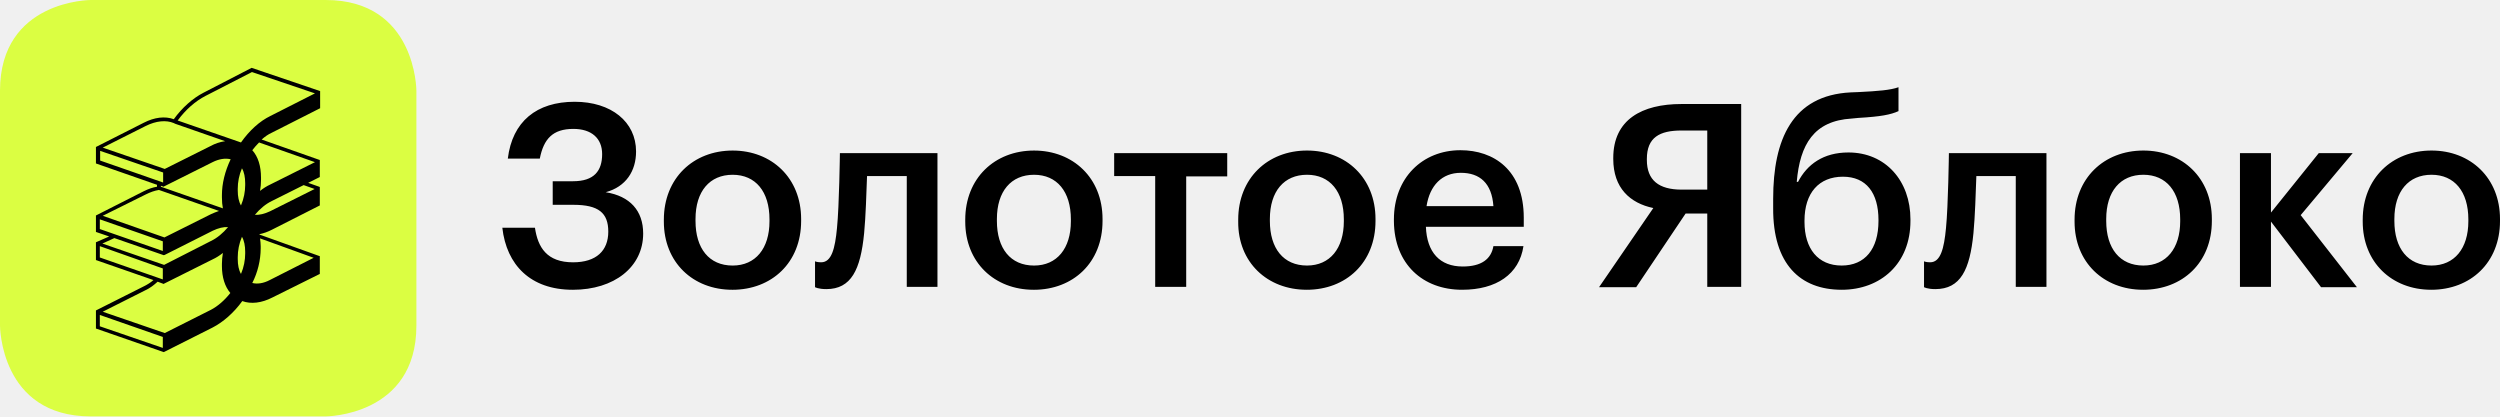
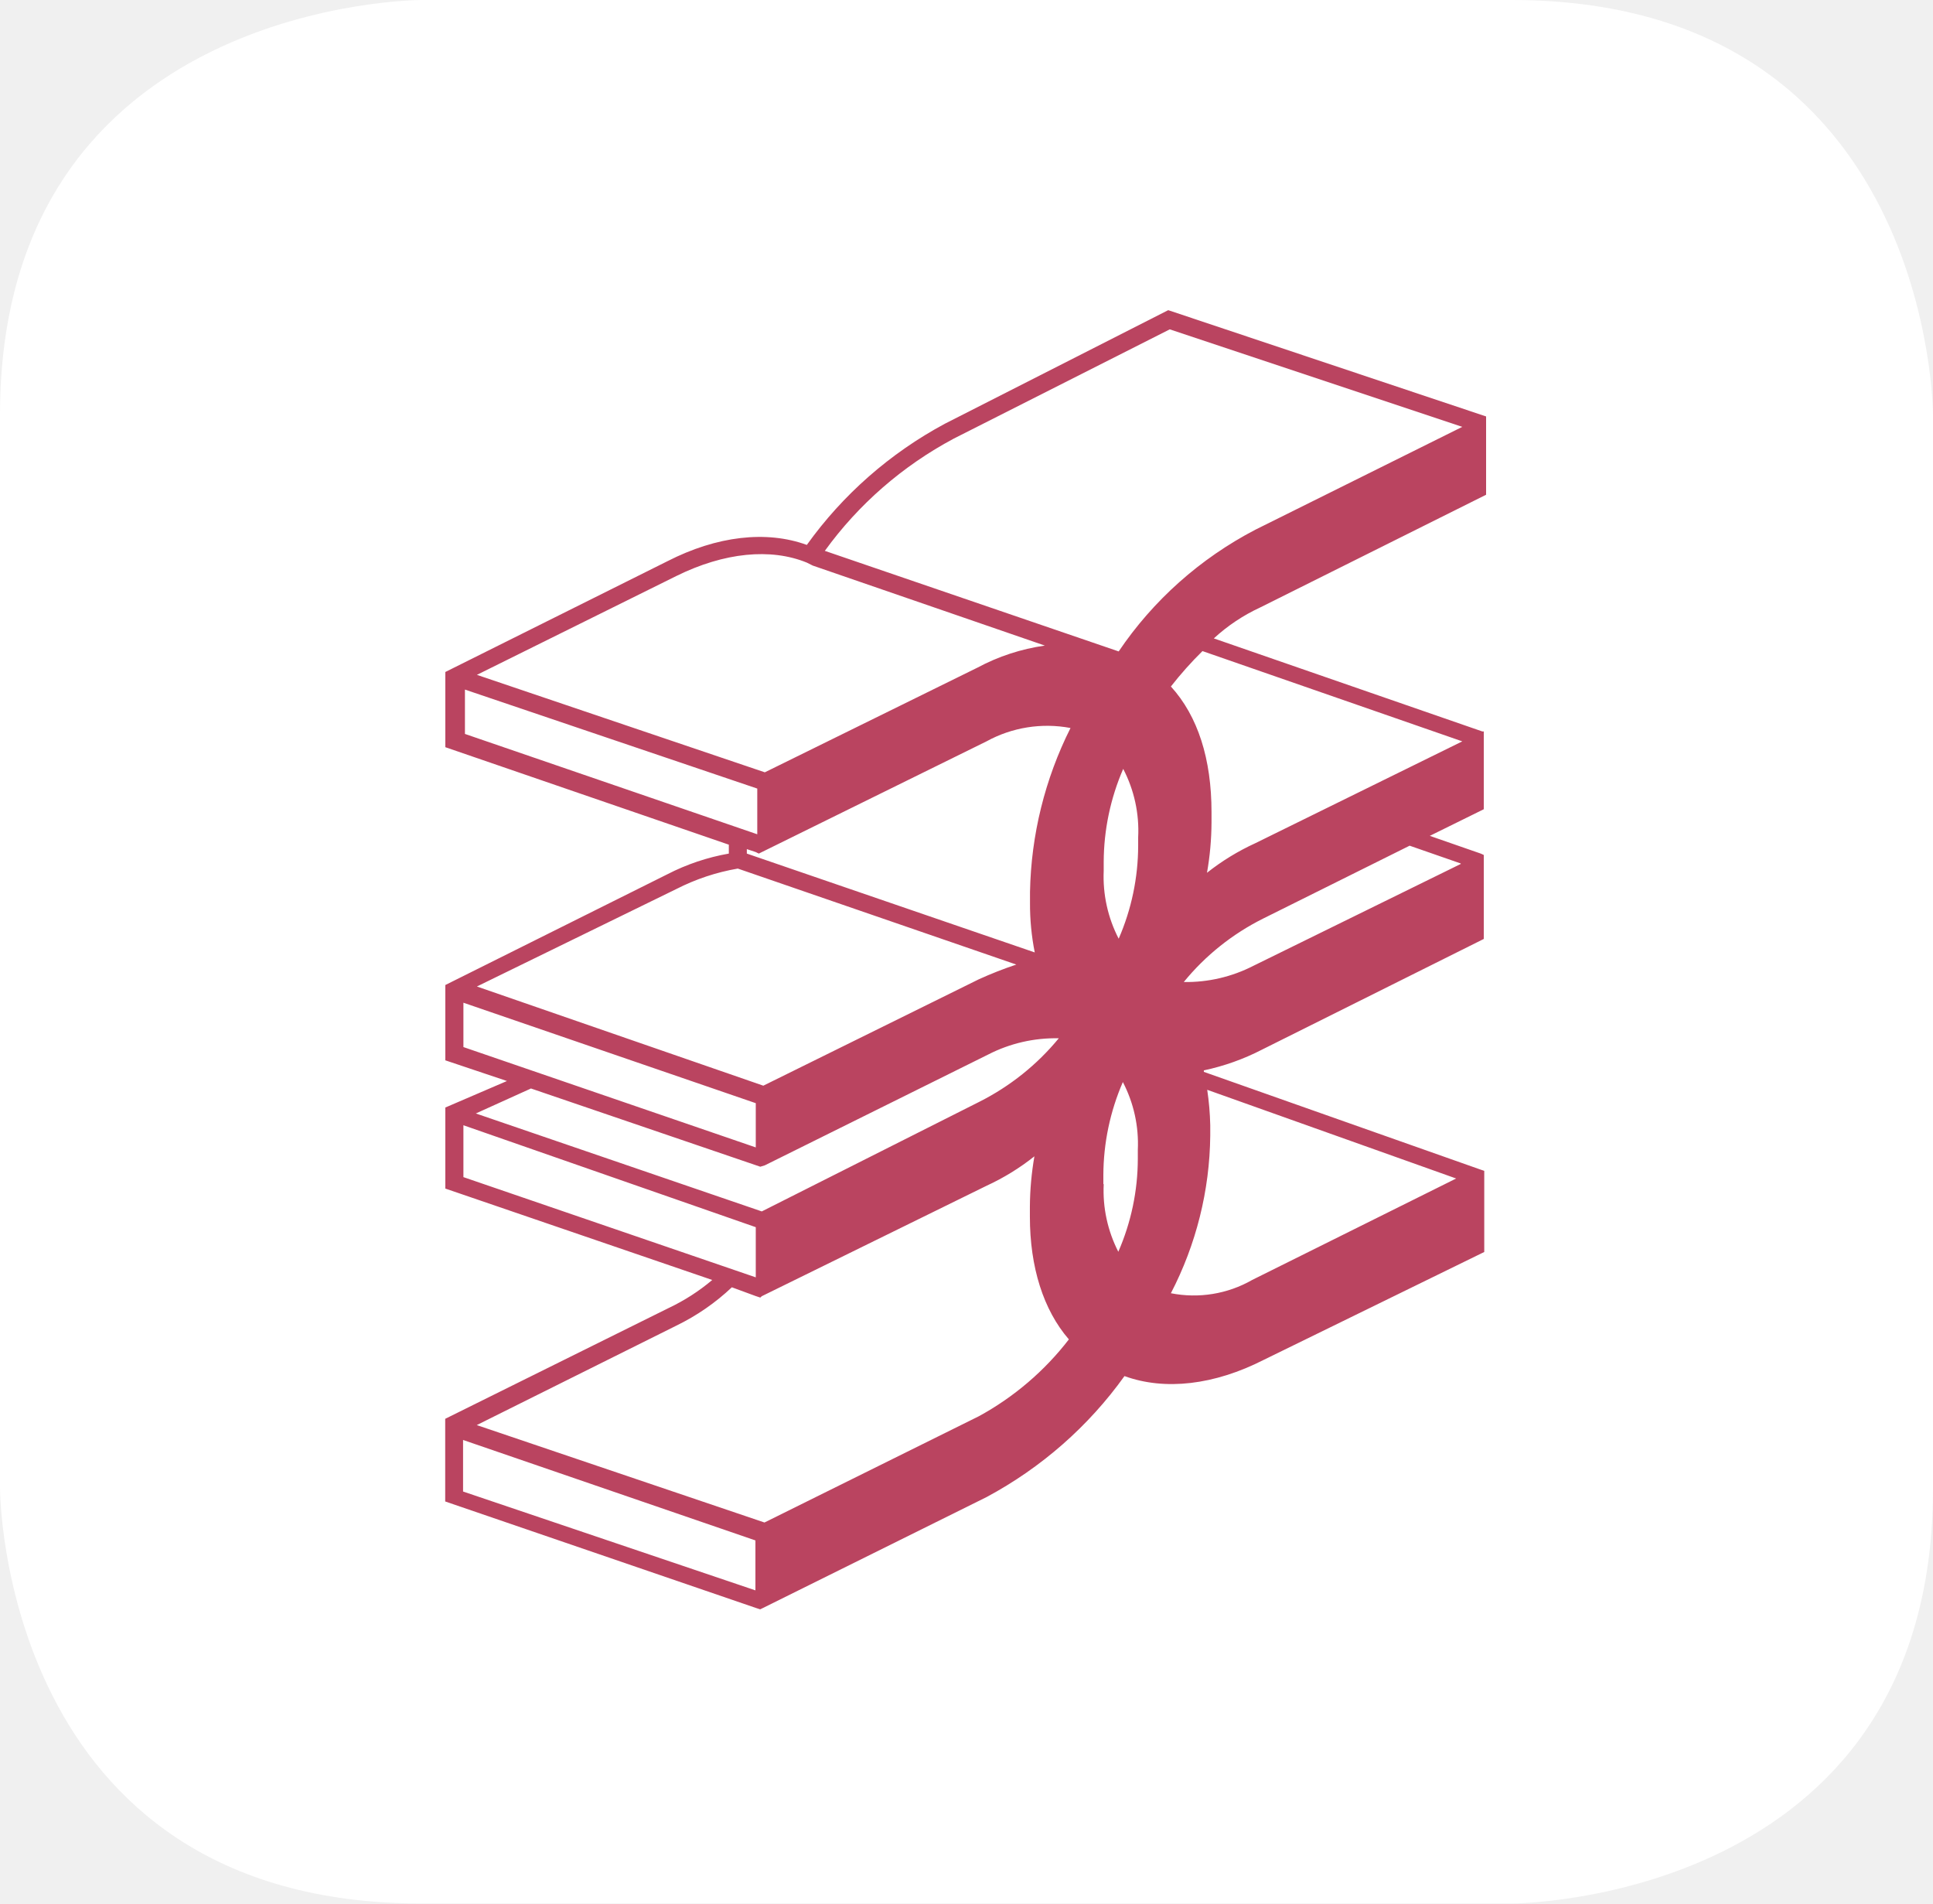
- <svg xmlns="http://www.w3.org/2000/svg" version="1.1" id="Слой_1" x="0px" y="0px" viewBox="0 0 1000 166.559" enable-background="new 0 0 1000 166.559" xml:space="preserve">
-   <path d="M972.61,106.216c-9.437,0-14.862-6.849-14.862-17.833v-0.774  c0-11.109,5.688-17.704,14.862-17.704c9.174,0,14.729,6.72,14.729,17.833v0.774  C987.339,99.367,981.784,106.216,972.61,106.216z M972.477,115.91  c15.765,0,27.523-10.86,27.523-27.528v-0.774c0-16.41-11.758-27.394-27.39-27.394  c-15.765,0-27.523,11.109-27.523,27.652v0.774c0,16.281,11.629,27.265,27.39,27.265  L972.477,115.91z M928.414,114.87h14.346l-22.485-28.813l20.804-24.811h-13.568  l-19.123,23.779V61.246h-12.407v53.495h12.407V88.637L928.414,114.87z   M857.349,106.216c-9.432,0-14.862-6.849-14.862-17.833v-0.774  c0-11.109,5.688-17.704,14.862-17.704c9.174,0,14.729,6.72,14.729,17.833v0.774  C872.078,99.367,866.523,106.216,857.349,106.216z M857.219,115.91  c15.761,0,27.523-10.86,27.523-27.528v-0.774c0-16.41-11.762-27.394-27.394-27.394  c-15.765,0-27.523,11.109-27.523,27.652v0.774c0,16.281,11.629,27.265,27.394,27.265  V115.91z M789.378,93.292c0.649-6.849,0.907-15.894,1.165-22.872h15.765v44.325h12.274  V61.246H779.559c0,0-0.258,20.929-1.161,29.974  c-0.778,8.272-2.197,13.697-6.333,13.697c-1.681,0-2.455-0.387-2.455-0.387v10.339  c0,0,1.29,0.774,4.523,0.774c10.077,0,13.826-7.751,15.245-22.356V93.292z   M736.657,106.216c-9.432,0-14.858-6.72-14.858-17.446v-0.516  c0-11.109,5.817-17.571,15.378-17.571c9.303,0,14.213,6.457,14.213,17.313v0.387  C751.391,99.625,745.965,106.216,736.657,106.216z M736.657,115.91  c15.636,0,27.523-10.468,27.523-27.528v-0.645c0-15.378-9.948-26.749-24.806-26.749  c-10.082,0-16.539,4.785-20.159,11.762h-0.516  c1.29-14.991,6.849-24.424,21.965-25.327l2.713-0.262  c8.917-0.516,12.923-1.29,16.023-2.713v-9.561  c-3.229,1.165-8.138,1.552-15.894,1.939l-3.229,0.129  c-23.388,1.165-31.01,18.865-31.01,42.51v3.749  c-0.129,22.485,10.851,32.691,27.39,32.691L736.657,115.91z M674.246,85.412h8.659  v29.333h13.568V41.608h-23.904c-15.765,0-27.265,6.2-27.265,21.578v0.391  c0,11.629,6.72,17.7,16.023,19.639l-21.707,31.659h14.858l19.768-29.462  L674.246,85.412z M682.905,52.205V75.851h-10.206c-9.174,0-13.955-3.745-13.955-11.887  v-0.387c0-8.659,5.168-11.371,13.826-11.371h10.335L682.905,52.205z M570.618,82.441  c1.29-8.272,6.2-13.314,13.697-13.314c7.622,0,12.403,4.14,13.048,13.314h-26.745  H570.618z M584.831,115.906c13.697,0,22.872-6.2,24.548-17.442h-12.016  c-0.903,5.168-4.781,8.138-12.274,8.138c-9.174,0-14.342-5.684-14.729-15.894  h39.148v-3.62c0-19.123-12.016-27.003-25.322-27.003  c-15.249,0-26.62,11.109-26.62,27.652v0.774  C557.695,105.571,569.066,115.906,584.831,115.906z M522.807,106.216  c-9.432,0-14.858-6.849-14.858-17.833v-0.774c0-11.109,5.684-17.704,14.858-17.704  c9.174,0,14.729,6.72,14.729,17.833v0.774  C537.536,99.367,531.982,106.216,522.807,106.216z M522.678,115.91  c15.765,0,27.523-10.86,27.523-27.528v-0.774c0-16.41-11.758-27.394-27.394-27.394  c-15.765,0-27.523,11.109-27.523,27.652v0.774  c-0.129,16.281,11.629,27.265,27.394,27.265V115.91z M490.761,61.246h-45.094v9.174  h16.41v44.325h12.403V70.554h16.41v-9.308  C490.89,61.246,490.761,61.246,490.761,61.246z M413.621,106.22  c-9.432,0-14.862-6.849-14.862-17.833v-0.774c0-11.109,5.688-17.704,14.862-17.704  s14.729,6.72,14.729,17.833v0.774C428.35,99.371,422.795,106.22,413.621,106.22z   M413.492,115.914c15.765,0,27.523-10.86,27.523-27.528v-0.774  c0-16.41-11.758-27.394-27.394-27.394c-15.769,0-27.523,11.109-27.523,27.652v0.774  c0,16.281,11.629,27.265,27.394,27.265V115.914z M345.651,93.297  c0.649-6.849,0.907-15.894,1.165-22.872h15.894v44.325h12.274V61.246h-39.024  c0,0-0.258,20.929-1.165,29.974c-0.774,8.272-2.193,13.697-6.329,13.697  c-1.681,0-2.455-0.387-2.455-0.387v10.339c0,0,1.29,0.774,4.523,0.774  c9.948,0,13.697-7.751,15.116-22.356V93.297z M293.059,106.22  c-9.428,0-14.854-6.849-14.854-17.833v-0.774c0-11.109,5.684-17.704,14.854-17.704  c9.179,0,14.733,6.72,14.733,17.833v0.774c0,10.855-5.555,17.704-14.729,17.704  H293.059z M292.934,115.914c15.761,0,27.519-10.86,27.519-27.528v-0.774  c0-16.41-11.758-27.394-27.39-27.394c-15.769,0-27.523,11.109-27.523,27.652v0.774  c0,16.281,11.629,27.265,27.39,27.265L292.934,115.914z M229.1,115.914  c16.668,0,28.168-9.179,28.168-22.489c0-9.17-5.297-14.987-14.987-16.539  c8.138-2.197,12.145-8.53,12.145-16.281c0-11.887-9.948-19.897-24.548-19.897  c-15.249,0-24.944,7.88-26.754,22.743h12.794  c1.552-7.885,5.168-11.891,13.439-11.891c7.24,0,11.5,3.749,11.5,10.082  c0,6.72-3.229,10.851-11.629,10.851h-8.143v9.432h8.272  c10.077,0,13.955,3.233,13.955,10.726c0,7.623-4.781,12.274-14.084,12.274  c-10.468,0-14.084-5.942-15.249-13.826h-13.048  c1.681,14.862,11.242,24.811,28.168,24.811L229.1,115.914z" />
-   <path fill="#DBFE42" d="M36.311,0C36.311,0,0,0,0,36.311v93.937c0,0,0,36.311,36.311,36.311h93.937  c0,0,36.311,0,36.311-36.311V36.311c0,0-0-36.311-36.311-36.311H36.311z" />
-   <path fill-rule="evenodd" clip-rule="evenodd" d="M96.392,56.986l-25.327-8.788  c3.233-4.394,7.111-7.751,11.113-9.819l18.607-9.561l25.198,8.53l-17.829,9.041  C103.89,48.456,99.75,52.205,96.392,56.986z M125.983,64.866l-17.829,8.916  c-1.479,0.689-2.868,1.557-4.136,2.584c0.258-1.552,0.387-2.971,0.387-4.394  v-0.903c0-4.652-1.165-8.401-3.491-10.984c0.907-1.165,1.81-2.197,2.717-3.1  C103.632,56.986,125.983,64.866,125.983,64.866z M125.859,75.593l-17.837,8.916  c-2.193,1.032-4.261,1.548-6.075,1.419c2.072-2.455,4.398-4.394,6.853-5.555  l12.661-6.333l4.394,1.552L125.859,75.593z M104.277,99.367v-0.903  c0-1.036-0.129-2.068-0.258-3.104l21.449,7.756l-17.575,8.912  c-2.455,1.294-4.91,1.681-6.978,1.165  C103.091,108.907,104.242,104.174,104.277,99.367z M41.087,124.694l17.184-8.654  c1.685-0.778,3.233-1.943,4.785-3.362l2.068,0.774l0.387,0.129l0.129-0.125  l19.385-9.695c1.419-0.645,2.842-1.552,4.132-2.584  c-0.251,1.451-0.381,2.921-0.387,4.394v0.903c0,4.394,1.165,8.143,3.362,10.726  c-2.33,2.971-5.043,5.297-7.756,6.72l-18.474,9.303l-24.811-8.53  L41.087,124.694z M65.124,139.165l-25.198-8.654v-4.527l25.198,8.788V139.165z   M39.927,102.987v-4.523l25.198,8.916v4.39L39.927,102.987z M45.739,95.231  l19.772,6.849l0.387-0.125l19.256-9.695c2.193-1.032,4.261-1.552,6.075-1.423  c-2.072,2.455-4.398,4.394-6.853,5.559l-18.736,9.561l-24.682-8.53l4.785-2.197  H45.739z M39.927,91.611v-3.874l25.198,8.788v3.874l-25.198-8.779L39.927,91.611z   M58.276,77.789c1.81-0.907,3.62-1.552,5.297-1.81l24.037,8.401  c-1.036,0.387-2.197,0.774-3.233,1.29L65.769,94.973l-24.677-8.654  C41.092,86.319,58.276,77.789,58.276,77.789z M40.056,64.221v-3.878l25.198,8.654  v4.011L40.056,64.221z M89.157,83.344l-24.806-8.654v-0.391l0.774,0.258  l0.258,0.129l19.639-9.819c2.588-1.29,5.043-1.681,7.24-1.165  c-2.33,4.91-3.491,9.819-3.491,14.346v0.903  C88.77,80.631,88.899,82.05,89.157,83.344z M98.073,74.041  c0,2.584-0.516,5.426-1.681,8.143c-0.903-1.552-1.29-3.62-1.29-5.946v-0.774  c0-2.584,0.516-5.43,1.681-8.143c0.903,1.552,1.29,3.62,1.29,5.946V74.041z   M95.102,103.632v-0.774c0-2.588,0.516-5.43,1.681-8.143  c0.903,1.552,1.29,3.62,1.29,5.946v0.774c0,2.584-0.516,5.426-1.681,8.138  C95.489,108.026,95.102,105.954,95.102,103.632z M58.276,50.395  c4.136-2.068,8.143-2.455,11.242-1.165l0.516,0.262l20.03,6.978  c-2.039,0.29-4.01,0.946-5.817,1.935l-18.349,9.174l-24.806-8.53  C41.092,59.049,58.276,50.395,58.276,50.395z M128.051,43.288v-6.849l-27.394-9.303  l-19.252,9.948c-4.265,2.197-8.53,5.946-11.887,10.597  c-3.491-1.29-7.756-0.778-12.016,1.419L38.375,58.796v6.586l24.424,8.53v0.774  c-1.681,0.262-3.491,0.907-5.297,1.81L38.375,86.19v6.586l5.301,1.81  l-5.301,2.326v7.107l23.001,8.009c-1.165,1.036-2.455,1.81-3.745,2.455  l-19.256,9.695v7.236l26.749,9.303l0.387,0.129l0.258-0.129l19.252-9.695  c4.265-2.193,8.53-5.942,11.891-10.593c3.487,1.29,7.751,0.778,12.016-1.419  l18.994-9.437v-7.107l-0.387-0.125l-23.775-8.53v-0.129  c1.753-0.372,3.446-0.981,5.035-1.81l19.127-9.695V74.815l-0.258-0.125  l-4.394-1.552l4.652-2.33v-6.844h-0.129l-23.13-8.143  c1.29-1.165,2.584-2.068,4.007-2.713  C108.671,53.108,128.051,43.288,128.051,43.288z" />
+ <svg xmlns="http://www.w3.org/2000/svg" viewBox="0 0 67.09 66.053">
+   <path fill="#fff" d="M14.626 0C14.626 0 0 0 0 14.4L0 51.654C0 51.654 0 66.053 14.626 66.053L52.465 66.053C52.465 66.053 67.09 66.053 67.09 51.654L67.09 14.4C67.09 14.4 67.09 0 52.465 0L14.626 0Z" />
+   <path fill="#BA4460" fill-rule="evenodd" clip-rule="evenodd" transform="translate(15.452 10.763)" d="M23.375 11.842L13.176 8.352C14.346 6.735 15.877 5.403 17.651 4.457L25.147 0.666L35.301 4.049L28.119 7.618C26.205 8.615 24.574 10.066 23.375 11.842ZM35.301 14.963L28.119 18.496C27.519 18.77 26.955 19.115 26.44 19.523C26.542 18.947 26.594 18.363 26.597 17.778L26.597 17.421C26.597 15.577 26.126 14.09 25.187 13.059C25.525 12.627 25.891 12.216 26.283 11.83L35.301 14.963ZM35.253 19.214L28.051 22.751C27.305 23.134 26.475 23.328 25.634 23.314C26.384 22.394 27.325 21.643 28.393 21.11L33.473 18.583L35.241 19.198L35.253 19.214ZM26.553 28.645L26.553 28.284C26.544 27.872 26.509 27.462 26.448 27.054L35.088 30.132L28.007 33.653C27.155 34.141 26.152 34.304 25.187 34.113C26.066 32.419 26.533 30.547 26.553 28.645ZM1.1 38.686L8.02 35.239C8.728 34.895 9.379 34.446 9.949 33.907L10.779 34.212L10.936 34.264L10.988 34.216L18.787 30.385C19.381 30.112 19.94 29.768 20.45 29.362C20.35 29.937 20.297 30.52 20.293 31.103L20.293 31.46C20.293 33.205 20.76 34.692 21.646 35.715C20.805 36.807 19.742 37.715 18.525 38.38L11.081 42.069L1.088 38.686L1.1 38.686ZM10.767 44.424L0.62 40.994L0.62 39.205L10.767 42.691L10.767 44.424ZM0.632 30.084L0.632 28.284L10.779 31.821L10.779 33.562L0.632 30.084ZM2.973 27.007L10.936 29.723L11.093 29.675L18.847 25.829C19.602 25.441 20.445 25.248 21.296 25.266C20.543 26.183 19.603 26.934 18.537 27.471L10.988 31.274L1.063 27.875L2.989 27.003L2.973 27.007ZM0.632 25.571L0.632 24.032L10.779 27.518L10.779 29.053L0.632 25.571ZM8.024 20.086C8.693 19.744 9.412 19.505 10.155 19.377L19.822 22.708C19.379 22.855 18.945 23.026 18.521 23.219L11.041 26.911L1.1 23.469L8.024 20.086ZM0.685 14.705L0.685 13.166L10.831 16.601L10.831 18.187L0.685 14.705ZM20.462 22.287L10.469 18.857L10.469 18.702L10.779 18.805L10.884 18.857L18.787 14.963C19.673 14.476 20.706 14.311 21.703 14.499C20.814 16.27 20.334 18.214 20.297 20.189L20.297 20.566C20.294 21.144 20.349 21.721 20.462 22.287ZM24.051 18.583C24.049 19.693 23.819 20.791 23.375 21.811C22.999 21.083 22.82 20.272 22.855 19.456L22.855 19.146C22.859 18.037 23.089 16.939 23.532 15.918C23.914 16.653 24.093 17.474 24.051 18.298L24.051 18.583ZM22.843 30.318L22.843 30.013C22.847 28.903 23.077 27.805 23.52 26.785C23.898 27.512 24.077 28.324 24.039 29.14L24.039 29.45C24.037 30.558 23.807 31.655 23.362 32.674C22.992 31.95 22.817 31.144 22.855 30.334L22.843 30.318ZM8.024 9.224C9.687 8.403 11.303 8.249 12.551 8.76L12.757 8.863L20.813 11.639C19.992 11.755 19.2 12.014 18.472 12.405L11.093 16.037L1.1 12.655L8.024 9.224ZM36.127 6.405L36.127 3.688L25.094 0L17.34 3.942C15.438 4.964 13.8 6.402 12.551 8.146C11.146 7.634 9.426 7.836 7.718 8.709L0.004 12.556L0.004 15.165L9.844 18.548L9.844 18.857C9.1 18.987 8.38 19.229 7.71 19.575L0.004 23.418L0.004 26.031L2.143 26.749L0.004 27.669L0.004 30.481L9.268 33.653C8.81 34.041 8.302 34.367 7.758 34.625L0 38.471L0 41.339L10.775 45.031L10.932 45.082L11.037 45.031L18.787 41.188C20.689 40.169 22.328 38.732 23.576 36.988C24.982 37.5 26.698 37.298 28.41 36.425L36.063 32.682L36.063 29.866L35.91 29.814L26.331 26.432L26.331 26.38C27.032 26.231 27.71 25.99 28.345 25.662L36.047 21.819L36.047 18.905L35.942 18.857L34.173 18.242L36.047 17.318L36.047 14.618L35.994 14.618L26.677 11.39C27.154 10.951 27.698 10.588 28.289 10.315L36.127 6.405Z" />
</svg>
